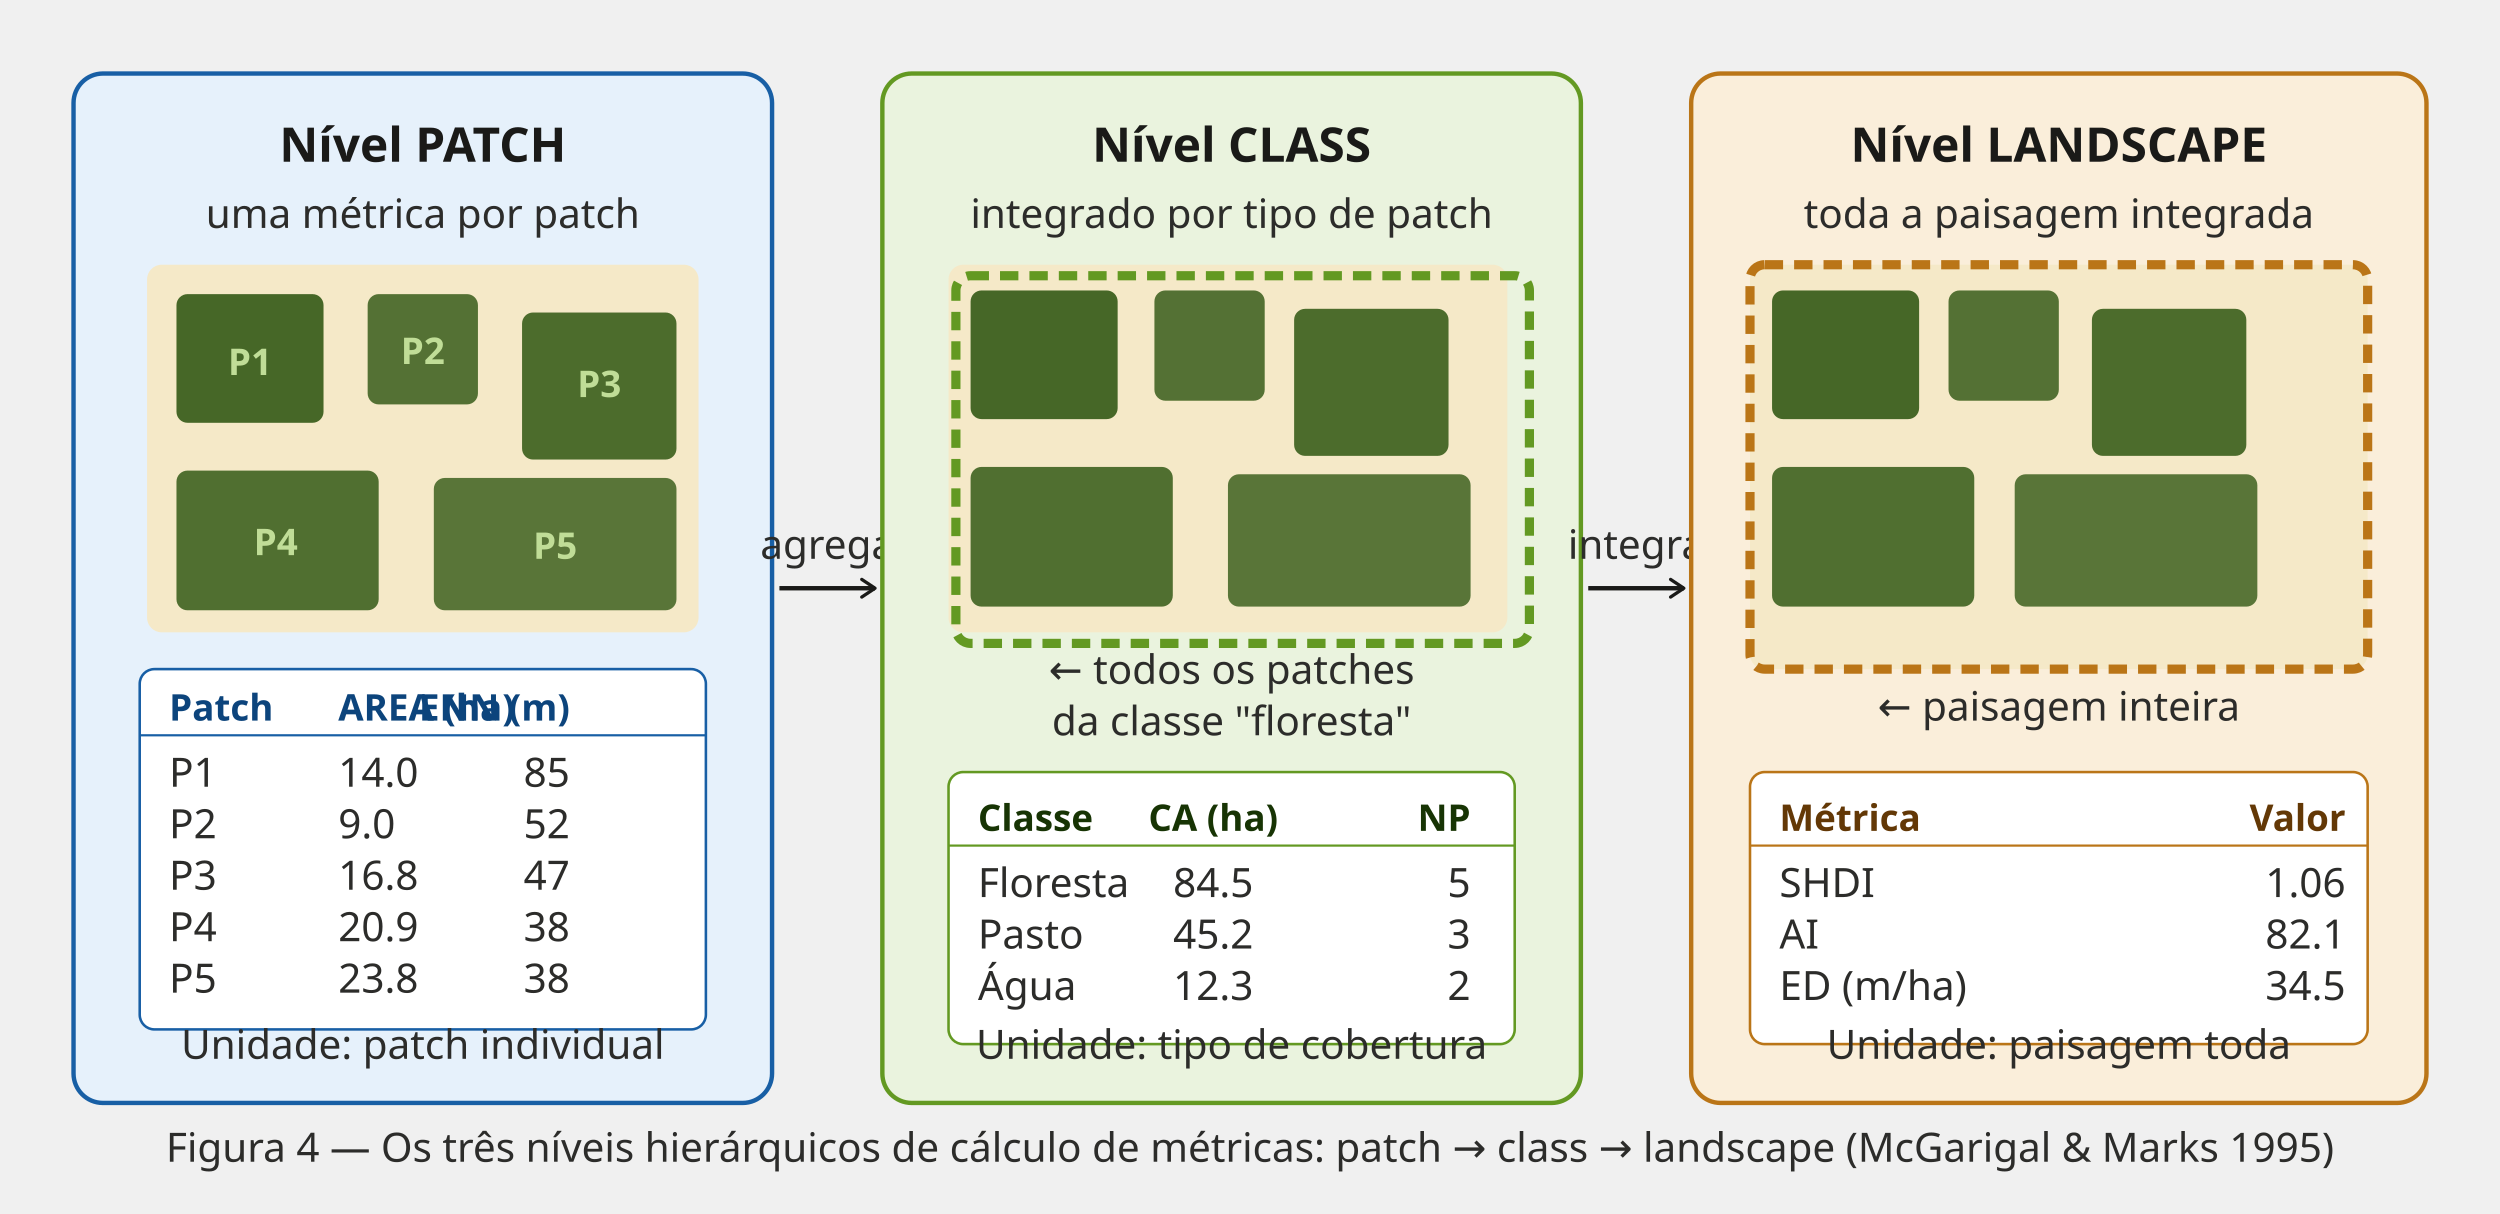
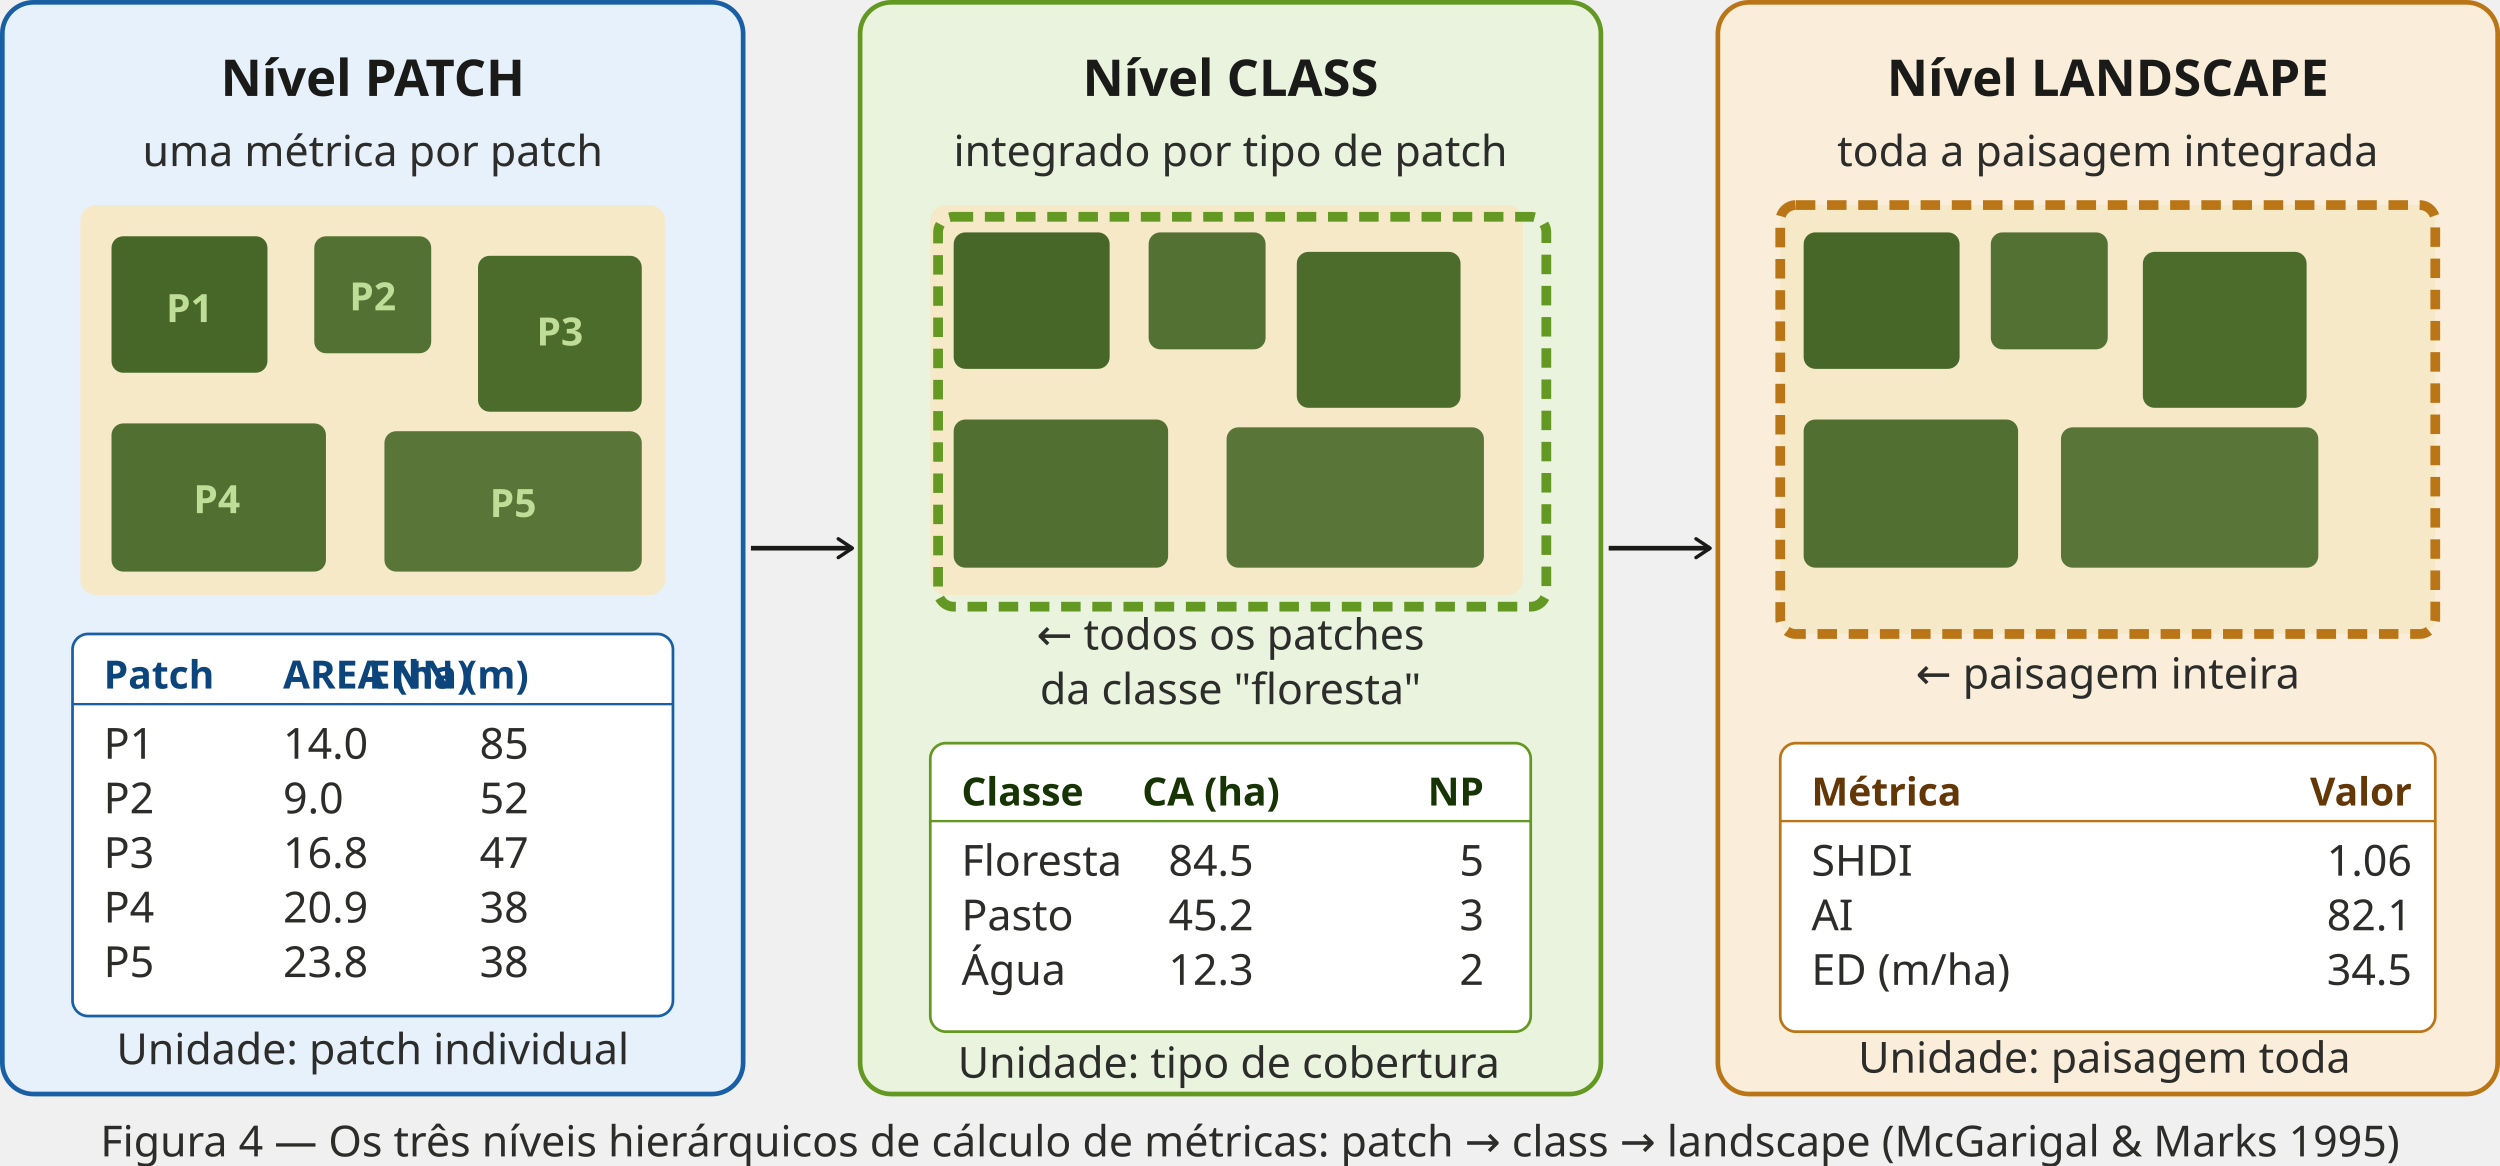
- <svg xmlns="http://www.w3.org/2000/svg" width="100%" viewBox="0 0 680 330" font-family="sans-serif">
-   <defs>
+ <svg xmlns="http://www.w3.org/2000/svg" width="169.651mm" height="79.081mm" viewBox="0 0 169.651 79.081" version="1.1" id="svg1" xml:space="preserve">
+   <defs id="defs1">
    <marker id="arrow" viewBox="0 0 10 10" refX="8" refY="5" markerWidth="5" markerHeight="5" orient="auto-start-reverse">
-       <path d="M2 1L8 5L2 9" fill="none" stroke="context-stroke" stroke-width="1.5" stroke-linecap="round" stroke-linejoin="round" />
+       <path d="M 2,1 8,5 2,9" fill="none" stroke="context-stroke" stroke-width="1.5" stroke-linecap="round" stroke-linejoin="round" id="path1" />
    </marker>
-     <style>
+     <style id="style1">
+     text { font-family: sans-serif; }
+     .th { font-size:13px; font-weight:600; fill:#1a1a18; }
+     .ts { font-size:11px; font-weight:400; fill:#2c2c2a; }
+     .eq { font-size:12px; font-weight:600; fill:#0C447C; font-style:italic; }
+   </style>
+     <marker id="arrow-7" viewBox="0 0 10 10" refX="8" refY="5" markerWidth="5" markerHeight="5" orient="auto-start-reverse">
+       <path d="M 2,1 8,5 2,9" fill="none" stroke="context-stroke" stroke-width="1.5" stroke-linecap="round" stroke-linejoin="round" id="path1-5" />
+     </marker>
+     <style id="style1-3">
    text { font-family: sans-serif; }
    .th { font-size:13px; font-weight:600; fill:#1a1a18; }
    .ts { font-size:11px; font-weight:400; fill:#2c2c2a; }
  </style>
  </defs>
-   <rect x="20" y="20" width="190" height="280" rx="8" fill="#E6F1FB" stroke="#185FA5" stroke-width="1.2" />
-   <text class="th" x="115" y="44" text-anchor="middle" fill="#0C447C">Nível PATCH</text>
-   <text class="ts" x="115" y="62" text-anchor="middle">uma métrica por patch</text>
-   <rect x="40" y="72" width="150" height="100" rx="4" fill="#F5E9C8" />
-   <rect x="48" y="80" width="40" height="35" rx="3" fill="#27500A" opacity="0.85" />
-   <text style="font-size:10px;font-weight:600;fill:#C0DD97" x="68" y="102" text-anchor="middle">P1</text>
-   <rect x="100" y="80" width="30" height="30" rx="3" fill="#27500A" opacity="0.78" />
-   <text style="font-size:10px;font-weight:600;fill:#C0DD97" x="115" y="99" text-anchor="middle">P2</text>
-   <rect x="142" y="85" width="42" height="40" rx="3" fill="#27500A" opacity="0.82" />
-   <text style="font-size:10px;font-weight:600;fill:#C0DD97" x="163" y="108" text-anchor="middle">P3</text>
-   <rect x="48" y="128" width="55" height="38" rx="3" fill="#27500A" opacity="0.80" />
-   <text style="font-size:10px;font-weight:600;fill:#C0DD97" x="75" y="151" text-anchor="middle">P4</text>
-   <rect x="118" y="130" width="66" height="36" rx="3" fill="#27500A" opacity="0.76" />
-   <text style="font-size:10px;font-weight:600;fill:#C0DD97" x="151" y="152" text-anchor="middle">P5</text>
-   <rect x="38" y="182" width="154" height="98" rx="4" fill="white" stroke="#185FA5" stroke-width="0.7" />
-   <text style="font-size:10px;font-weight:600;fill:#0C447C" x="46" y="196">Patch</text>
-   <text style="font-size:10px;font-weight:600;fill:#0C447C" x="92" y="196">AREA (ha)</text>
-   <text style="font-size:10px;font-weight:600;fill:#0C447C" x="155" y="196" text-anchor="end">ENN (m)</text>
-   <line x1="38" y1="200" x2="192" y2="200" stroke="#185FA5" stroke-width="0.6" />
-   <text class="ts" x="46" y="214">P1</text>
-   <text class="ts" x="92" y="214">14.0</text>
-   <text class="ts" x="155" y="214" text-anchor="end">85</text>
-   <text class="ts" x="46" y="228">P2</text>
-   <text class="ts" x="92" y="228">9.0</text>
-   <text class="ts" x="155" y="228" text-anchor="end">52</text>
-   <text class="ts" x="46" y="242">P3</text>
-   <text class="ts" x="92" y="242">16.8</text>
-   <text class="ts" x="155" y="242" text-anchor="end">47</text>
-   <text class="ts" x="46" y="256">P4</text>
-   <text class="ts" x="92" y="256">20.9</text>
-   <text class="ts" x="155" y="256" text-anchor="end">38</text>
-   <text class="ts" x="46" y="270">P5</text>
-   <text class="ts" x="92" y="270">23.8</text>
-   <text class="ts" x="155" y="270" text-anchor="end">38</text>
-   <text class="ts" x="115" y="288" text-anchor="middle" fill="#185FA5">Unidade: patch individual</text>
-   <line x1="212" y1="160" x2="238" y2="160" stroke="#1a1a18" stroke-width="1.2" marker-end="url(#arrow)" />
-   <text class="ts" x="225" y="152" text-anchor="middle">agrega</text>
-   <rect x="240" y="20" width="190" height="280" rx="8" fill="#EAF3DE" stroke="#639922" stroke-width="1.2" />
-   <text class="th" x="335" y="44" text-anchor="middle" fill="#173404">Nível CLASS</text>
-   <text class="ts" x="335" y="62" text-anchor="middle">integrado por tipo de patch</text>
-   <rect x="258" y="72" width="152" height="100" rx="4" fill="#F5E9C8" />
-   <rect x="264" y="79" width="40" height="35" rx="3" fill="#27500A" opacity="0.85" />
-   <rect x="314" y="79" width="30" height="30" rx="3" fill="#27500A" opacity="0.78" />
-   <rect x="352" y="84" width="42" height="40" rx="3" fill="#27500A" opacity="0.82" />
-   <rect x="264" y="127" width="55" height="38" rx="3" fill="#27500A" opacity="0.80" />
-   <rect x="334" y="129" width="66" height="36" rx="3" fill="#27500A" opacity="0.76" />
-   <rect x="260" y="75" width="156" height="100" rx="4" fill="none" stroke="#639922" stroke-width="2.5" stroke-dasharray="5,3" />
-   <text class="ts" x="335" y="186" text-anchor="middle" fill="#639922">← todos os patches</text>
-   <text class="ts" x="335" y="200" text-anchor="middle" fill="#639922">da classe "floresta"</text>
-   <rect x="258" y="210" width="154" height="74" rx="4" fill="white" stroke="#639922" stroke-width="0.7" />
-   <text style="font-size:10px;font-weight:600;fill:#173404" x="266" y="226">Classe</text>
-   <text style="font-size:10px;font-weight:600;fill:#173404" x="330" y="226" text-anchor="middle">CA (ha)</text>
-   <text style="font-size:10px;font-weight:600;fill:#173404" x="400" y="226" text-anchor="end">NP</text>
-   <line x1="258" y1="230" x2="412" y2="230" stroke="#639922" stroke-width="0.6" />
-   <text class="ts" x="266" y="244">Floresta</text>
-   <text class="ts" x="330" y="244" text-anchor="middle">84.5</text>
-   <text class="ts" x="400" y="244" text-anchor="end">5</text>
-   <text class="ts" x="266" y="258">Pasto</text>
-   <text class="ts" x="330" y="258" text-anchor="middle">45.2</text>
-   <text class="ts" x="400" y="258" text-anchor="end">3</text>
-   <text class="ts" x="266" y="272">Água</text>
-   <text class="ts" x="330" y="272" text-anchor="middle">12.3</text>
-   <text class="ts" x="400" y="272" text-anchor="end">2</text>
-   <text class="ts" x="335" y="288" text-anchor="middle" fill="#639922">Unidade: tipo de cobertura</text>
-   <line x1="432" y1="160" x2="458" y2="160" stroke="#1a1a18" stroke-width="1.2" marker-end="url(#arrow)" />
-   <text class="ts" x="445" y="152" text-anchor="middle">integra</text>
-   <rect x="460" y="20" width="200" height="280" rx="8" fill="#FAEEDA" stroke="#BA7517" stroke-width="1.2" />
-   <text class="th" x="560" y="44" text-anchor="middle" fill="#633806">Nível LANDSCAPE</text>
-   <text class="ts" x="560" y="62" text-anchor="middle">toda a paisagem integrada</text>
-   <rect x="476" y="72" width="168" height="110" rx="4" fill="#F5E9C8" />
-   <rect x="482" y="79" width="40" height="35" rx="3" fill="#27500A" opacity="0.85" />
-   <rect x="530" y="79" width="30" height="30" rx="3" fill="#27500A" opacity="0.78" />
-   <rect x="569" y="84" width="42" height="40" rx="3" fill="#27500A" opacity="0.82" />
-   <rect x="482" y="127" width="55" height="38" rx="3" fill="#27500A" opacity="0.80" />
-   <rect x="548" y="129" width="66" height="36" rx="3" fill="#27500A" opacity="0.76" />
-   <rect x="476" y="72" width="168" height="110" rx="4" fill="none" stroke="#BA7517" stroke-width="2.5" stroke-dasharray="5,3" />
-   <text class="ts" x="560" y="196" text-anchor="middle" fill="#BA7517">← paisagem inteira</text>
-   <rect x="476" y="210" width="168" height="74" rx="4" fill="white" stroke="#BA7517" stroke-width="0.7" />
-   <text style="font-size:10px;font-weight:600;fill:#633806" x="484" y="226">Métrica</text>
-   <text style="font-size:10px;font-weight:600;fill:#633806" x="638" y="226" text-anchor="end">Valor</text>
-   <line x1="476" y1="230" x2="644" y2="230" stroke="#BA7517" stroke-width="0.6" />
-   <text class="ts" x="484" y="244">SHDI</text>
-   <text class="ts" x="638" y="244" text-anchor="end">1.06</text>
-   <text class="ts" x="484" y="258">AI</text>
-   <text class="ts" x="638" y="258" text-anchor="end">82.1</text>
-   <text class="ts" x="484" y="272">ED (m/ha)</text>
-   <text class="ts" x="638" y="272" text-anchor="end">34.5</text>
-   <text class="ts" x="560" y="288" text-anchor="middle" fill="#BA7517">Unidade: paisagem toda</text>
-   <text class="ts" x="340" y="316" text-anchor="middle">Figura 4 — Os três níveis hierárquicos de cálculo de métricas: patch → class → landscape (McGarigal &amp; Marks 1995)</text>
+   <g id="layer1" transform="translate(-18.42513,-174.1513)">
+     <g style="font-family:sans-serif" id="g1" transform="matrix(0.2645833,0,0,0.2645833,13.04927,100.2916)">
+       <text class="th" x="351.873" y="-253.08" text-anchor="middle" id="text1">Métricas de Configuração — requerem informação espacial</text>
+       <rect x="31.955" y="-238.998" width="149.836" height="217.143" rx="7.991" fill="#eaf3de" stroke="#639922" stroke-width="1.164" id="rect1" />
+       <text class="th" x="106.873" y="-217.08" text-anchor="middle" fill="#173404" id="text2">NP</text>
+       <text class="ts" x="106.873" y="-201.08" text-anchor="middle" id="text3">Número de patches</text>
+       <text class="eq" x="106.873" y="-177.08" text-anchor="middle" id="text4">NP = nᵢ</text>
+       <text class="ts" x="43.873" y="-157.08" id="text5">nᵢ = total de patches</text>
+       <text class="ts" x="43.873" y="-141.08" id="text6">da classe i</text>
+       <text class="ts" x="40.563" y="-116.064" id="text7" transform="scale(0.9585689,1.043222)" style="stroke-width:0.959">NP = 1 → 1 bloco contínuo</text>
+       <text class="ts" x="41.334" y="-102.287" id="text8">NP alto → fragmentação</text>
+       <rect x="53.272" y="-53.58" width="18" height="18" rx="2" fill="#27500a" opacity="0.82" id="rect8" />
+       <rect x="78.272" y="-49.58" width="14" height="14" rx="2" fill="#27500a" opacity="0.75" id="rect9" />
+       <rect x="98.272" y="-55.58" width="20" height="20" rx="2" fill="#27500a" opacity="0.82" id="rect10" />
+       <rect x="125.272" y="-47.58" width="12" height="12" rx="2" fill="#27500a" opacity="0.72" id="rect11" />
+       <rect x="145.272" y="-53.58" width="16" height="16" rx="2" fill="#27500a" opacity="0.78" id="rect12" />
+       <text class="ts" x="106.233" y="-68.765" text-anchor="middle" fill="#639922" id="text12">NP = 5</text>
+       <rect x="193.955" y="-238.998" width="149.836" height="216.963" rx="7.991" fill="#e6f1fb" stroke="#185fa5" stroke-width="1.164" id="rect13" />
+       <text class="th" x="268.873" y="-217.08" text-anchor="middle" fill="#0C447C" id="text13">ED</text>
+       <text class="ts" x="268.873" y="-201.08" text-anchor="middle" id="text14">Densidade de borda</text>
+       <text class="eq" x="268.873" y="-177.08" text-anchor="middle" id="text15">ED = E / A (m/ha)</text>
+       <text class="ts" x="205.873" y="-157.08" id="text16">E = comprimento total</text>
+       <text class="ts" x="205.873" y="-141.08" id="text17">de todas as bordas (m)</text>
+       <text class="ts" x="205.873" y="-125.08" id="text18">
+         <tspan id="tspan1" x="205.873" y="-125.08">A = área total da</tspan>
+         <tspan id="tspan2" x="205.873" y="-111.33">paisagem</tspan>
+       </text>
+       <text class="ts" x="206.381" y="-89.022" id="text19">ED = 0 → sem borda</text>
+       <rect x="219.365" y="-78.056" width="50" height="42" rx="4" fill="#27500a" opacity="0.5" id="rect19" />
+       <rect x="219.873" y="-78.31" width="50" height="42" rx="4" fill="none" stroke="#185fa5" stroke-width="5" opacity="0.8" id="rect20" />
+       <rect x="355.956" y="-238.997" width="149.833" height="217.976" rx="7.991" fill="#faeeda" stroke="#ba7517" stroke-width="1.167" id="rect21" />
+       <text class="th" x="430.873" y="-217.08" text-anchor="middle" fill="#633806" id="text21">AI</text>
+       <text class="ts" x="430.873" y="-201.08" text-anchor="middle" id="text22">Índice de Agregação</text>
+       <text class="eq" x="430.873" y="-177.08" text-anchor="middle" id="text23">AI=gᵢᵢ/gᵢᵢ_max×100</text>
+       <text class="ts" x="367.873" y="-157.08" id="text24">gᵢᵢ = adjacências entre</text>
+       <text class="ts" x="367.873" y="-141.08" id="text25">células da mesma classe</text>
+       <text class="ts" x="367.111" y="-126.096" id="text26">
+         <tspan id="tspan3" x="367.111" y="-126.096">AI = 0: maximamente</tspan>
+         <tspan id="tspan4" x="367.111" y="-112.346">disperso</tspan>
+       </text>
+       <text class="ts" x="366.096" y="-96.131" id="text27">
+         <tspan id="tspan5" x="366.096" y="-96.131">AI = 100: totalmente</tspan>
+         <tspan id="tspan6" x="366.096" y="-82.381">agregado</tspan>
+       </text>
+       <rect x="389.931" y="-67.838" width="10" height="10" rx="1" fill="#ba7517" opacity="0.8" id="rect27" />
+       <rect x="394.058" y="212.242" width="10" height="10" rx="1" fill="#ba7517" opacity="0.8" id="rect28" />
+       <rect x="396.931" y="-50.838" width="10" height="10" rx="1" fill="#ba7517" opacity="0.8" id="rect29" />
+       <rect x="417.009" y="-50.065" width="10" height="10" rx="1" fill="#ba7517" opacity="0.8" id="rect30" />
+       <text class="ts" x="382.733" y="-25.506" fill="#A32D2D" id="text30">AI baixo</text>
+       <rect x="439.931" y="-67.838" width="28" height="28" rx="2" fill="#ba7517" opacity="0.8" id="rect31" />
+       <text class="ts" x="437.428" y="-26.6" fill="#0F6E56" id="text31">AI alto</text>
+       <rect x="517.955" y="-238.998" width="153.836" height="216.963" rx="7.991" fill="#fcebeb" stroke="#a32d2d" stroke-width="1.164" id="rect32" />
+       <text class="th" x="594.873" y="-217.08" text-anchor="middle" fill="#791F1F" id="text32">ENN</text>
+       <text class="ts" x="594.873" y="-201.08" text-anchor="middle" id="text33">Distância ao vizinho</text>
+       <text class="eq" x="594.873" y="-177.08" text-anchor="middle" id="text34">ENN = dᵢⱼ (m)</text>
+       <text class="ts" x="529.873" y="-157.08" id="text35">dᵢⱼ = dist. borda-borda</text>
+       <text class="ts" x="529.873" y="-141.08" id="text36">entre patch i e patch j</text>
+       <text class="ts" x="529.873" y="-125.08" id="text37">da mesma classe</text>
+       <text class="ts" x="525.303" y="-81.152" id="text38">Mede isolamento espacial</text>
+       <rect x="544.568" y="-58.698" width="28" height="28" rx="3" fill="#a32d2d" opacity="0.7" id="rect38" />
+       <rect x="620.568" y="-54.698" width="22" height="22" rx="3" fill="#a32d2d" opacity="0.7" id="rect39" />
+       <line x1="572.568" y1="-44.698" x2="620.568" y2="-44.698" stroke="#a32d2d" stroke-width="1.5" stroke-dasharray="4, 2" marker-start="url(#arrow)" marker-end="url(#arrow)" id="line39" />
+       <text class="ts" x="595.044" y="-55.998" text-anchor="middle" fill="#A32D2D" id="text39">ENN</text>
+       <text class="th" x="364.94" y="16.204" text-anchor="middle" id="text41">O que métricas de configuração medem além da composição</text>
+       <text class="ts" x="77.901" y="44.602" id="text42">✓ Onde cada classe está na paisagem (posição relativa)</text>
+       <text class="ts" x="77.901" y="62.602" id="text43">✓ Grau de fragmentação (NP, PD)</text>
+       <text class="ts" x="77.901" y="80.602" id="text44">✓ Quantidade de borda e interface entre classes (ED, TE)</text>
+       <text class="ts" x="77.901" y="98.602" id="text45">✓ Grau de agregação vs. dispersão dos patches (AI, CLUMPY)</text>
+       <text class="ts" x="77.901" y="116.602" id="text46">✓ Isolamento dos patches e conectividade estrutural (ENN, PROX)</text>
+       <rect x="57.901" y="32.602" width="600" height="92" rx="6" fill="none" stroke="#0f6e56" stroke-width="0.8" stroke-dasharray="4, 3" id="rect46" />
+       <text class="ts" x="357.901" y="148.602" text-anchor="middle" id="text47">Figura 3 — Métricas de configuração: requerem coordenadas espaciais para o cálculo</text>
+       <g style="font-family:sans-serif" id="g6" transform="translate(0.918227,259.7548)">
+         <rect x="20" y="20" width="190" height="280" rx="8" fill="#e6f1fb" stroke="#185fa5" stroke-width="1.2" id="rect1-5" />
+         <text class="th" x="115" y="44" text-anchor="middle" fill="#0C447C" id="text1-6">Nível PATCH</text>
+         <text class="ts" x="115" y="62" text-anchor="middle" id="text2-2">uma métrica por patch</text>
+         <rect x="40" y="72" width="150" height="100" rx="4" fill="#f5e9c8" id="rect2" />
+         <rect x="48" y="80" width="40" height="35" rx="3" fill="#27500a" opacity="0.85" id="rect3" />
+         <text style="font-weight:600;font-size:10px;fill:#c0dd97" x="68" y="102" text-anchor="middle" id="text3-9">P1</text>
+         <rect x="100" y="80" width="30" height="30" rx="3" fill="#27500a" opacity="0.78" id="rect4" />
+         <text style="font-weight:600;font-size:10px;fill:#c0dd97" x="115" y="99" text-anchor="middle" id="text4-1">P2</text>
+         <rect x="142" y="85" width="42" height="40" rx="3" fill="#27500a" opacity="0.82" id="rect5" />
+         <text style="font-weight:600;font-size:10px;fill:#c0dd97" x="163" y="108" text-anchor="middle" id="text5-2">P3</text>
+         <rect x="48" y="128" width="55" height="38" rx="3" fill="#27500a" opacity="0.8" id="rect6" />
+         <text style="font-weight:600;font-size:10px;fill:#c0dd97" x="75" y="151" text-anchor="middle" id="text6-7">P4</text>
+         <rect x="118" y="130" width="66" height="36" rx="3" fill="#27500a" opacity="0.76" id="rect7" />
+         <text style="font-weight:600;font-size:10px;fill:#c0dd97" x="151" y="152" text-anchor="middle" id="text7-0">P5</text>
+         <rect x="38" y="182" width="154" height="98" rx="4" fill="#ffffff" stroke="#185fa5" stroke-width="0.7" id="rect8-9" />
+         <text style="font-weight:600;font-size:10px;fill:#0c447c" x="46" y="196" id="text8-3">Patch</text>
+         <text style="font-weight:600;font-size:10px;fill:#0c447c" x="92" y="196" id="text9">AREA (ha)</text>
+         <text style="font-weight:600;font-size:10px;fill:#0c447c" x="155" y="196" text-anchor="end" id="text10">ENN (m)</text>
+         <line x1="38" y1="200" x2="192" y2="200" stroke="#185fa5" stroke-width="0.6" id="line10" />
+         <text class="ts" x="46" y="214" id="text11">P1</text>
+         <text class="ts" x="92" y="214" id="text12-6">14.0</text>
+         <text class="ts" x="155" y="214" text-anchor="end" id="text13-0">85</text>
+         <text class="ts" x="46" y="228" id="text14-6">P2</text>
+         <text class="ts" x="92" y="228" id="text15-2">9.0</text>
+         <text class="ts" x="155" y="228" text-anchor="end" id="text16-6">52</text>
+         <text class="ts" x="46" y="242" id="text17-1">P3</text>
+         <text class="ts" x="92" y="242" id="text18-8">16.8</text>
+         <text class="ts" x="155" y="242" text-anchor="end" id="text19-7">47</text>
+         <text class="ts" x="46" y="256" id="text20">P4</text>
+         <text class="ts" x="92" y="256" id="text21-9">20.9</text>
+         <text class="ts" x="155" y="256" text-anchor="end" id="text22-2">38</text>
+         <text class="ts" x="46" y="270" id="text23-0">P5</text>
+         <text class="ts" x="92" y="270" id="text24-2">23.8</text>
+         <text class="ts" x="155" y="270" text-anchor="end" id="text25-3">38</text>
+         <text class="ts" x="115" y="292.346" text-anchor="middle" fill="#185FA5" id="text26-7">Unidade: patch individual</text>
+         <line x1="212" y1="160" x2="238" y2="160" stroke="#1a1a18" stroke-width="1.2" marker-end="url(#arrow-7)" id="line26" style="marker-end:url(#arrow-7)" />
+         <rect x="240" y="20" width="190" height="280" rx="8" fill="#eaf3de" stroke="#639922" stroke-width="1.2" id="rect27-9" />
+         <text class="th" x="335" y="44" text-anchor="middle" fill="#173404" id="text28">Nível CLASS</text>
+         <text class="ts" x="335" y="62" text-anchor="middle" id="text29">integrado por tipo de patch</text>
+         <rect x="258" y="72" width="152" height="100" rx="4" fill="#f5e9c8" id="rect29-2" />
+         <rect x="264" y="79" width="40" height="35" rx="3" fill="#27500a" opacity="0.85" id="rect30-2" />
+         <rect x="314" y="79" width="30" height="30" rx="3" fill="#27500a" opacity="0.78" id="rect31-8" />
+         <rect x="352" y="84" width="42" height="40" rx="3" fill="#27500a" opacity="0.82" id="rect32-9" />
+         <rect x="264" y="127" width="55" height="38" rx="3" fill="#27500a" opacity="0.8" id="rect33" />
+         <rect x="334" y="129" width="66" height="36" rx="3" fill="#27500a" opacity="0.76" id="rect34" />
+         <rect x="260" y="75" width="156" height="100" rx="4" fill="none" stroke="#639922" stroke-width="2.5" stroke-dasharray="5, 3" id="rect35" />
+         <text class="ts" x="335" y="186" text-anchor="middle" fill="#639922" id="text35-7">← todos os patches</text>
+         <text class="ts" x="335" y="200" text-anchor="middle" fill="#639922" id="text36-3">da classe "floresta"</text>
+         <rect x="258" y="210" width="154" height="74" rx="4" fill="#ffffff" stroke="#639922" stroke-width="0.7" id="rect36" />
+         <text style="font-weight:600;font-size:10px;fill:#173404" x="266" y="226" id="text37-6">Classe</text>
+         <text style="font-weight:600;font-size:10px;fill:#173404" x="330" y="226" text-anchor="middle" id="text38-1">CA (ha)</text>
+         <text style="font-weight:600;font-size:10px;fill:#173404" x="400" y="226" text-anchor="end" id="text39-2">NP</text>
+         <line x1="258" y1="230" x2="412" y2="230" stroke="#639922" stroke-width="0.6" id="line39-9" />
+         <text class="ts" x="266" y="244" id="text40">Floresta</text>
+         <text class="ts" x="330" y="244" text-anchor="middle" id="text41-3">84.5</text>
+         <text class="ts" x="400" y="244" text-anchor="end" id="text42-1">5</text>
+         <text class="ts" x="266" y="258" id="text43-9">Pasto</text>
+         <text class="ts" x="330" y="258" text-anchor="middle" id="text44-4">45.2</text>
+         <text class="ts" x="400" y="258" text-anchor="end" id="text45-7">3</text>
+         <text class="ts" x="266" y="272" id="text46-8">Água</text>
+         <text class="ts" x="330" y="272" text-anchor="middle" id="text47-4">12.3</text>
+         <text class="ts" x="400" y="272" text-anchor="end" id="text48">2</text>
+         <text class="ts" x="334.565" y="295.823" text-anchor="middle" fill="#639922" id="text49">Unidade: tipo de cobertura</text>
+         <line x1="432" y1="160" x2="458" y2="160" stroke="#1a1a18" stroke-width="1.2" marker-end="url(#arrow-7)" id="line49" style="marker-end:url(#arrow-7)" />
+         <rect x="460" y="20" width="200" height="280" rx="8" fill="#faeeda" stroke="#ba7517" stroke-width="1.2" id="rect50" />
+         <text class="th" x="560" y="44" text-anchor="middle" fill="#633806" id="text51">Nível LANDSCAPE</text>
+         <text class="ts" x="560" y="62" text-anchor="middle" id="text52">toda a paisagem integrada</text>
+         <rect x="476" y="72" width="168" height="110" rx="4" fill="#f5e9c8" id="rect52" />
+         <rect x="482" y="79" width="40" height="35" rx="3" fill="#27500a" opacity="0.85" id="rect53" />
+         <rect x="530" y="79" width="30" height="30" rx="3" fill="#27500a" opacity="0.78" id="rect54" />
+         <rect x="569" y="84" width="42" height="40" rx="3" fill="#27500a" opacity="0.82" id="rect55" />
+         <rect x="482" y="127" width="55" height="38" rx="3" fill="#27500a" opacity="0.8" id="rect56" />
+         <rect x="548" y="129" width="66" height="36" rx="3" fill="#27500a" opacity="0.76" id="rect57" />
+         <rect x="476" y="72" width="168" height="110" rx="4" fill="none" stroke="#ba7517" stroke-width="2.5" stroke-dasharray="5, 3" id="rect58" />
+         <text class="ts" x="560" y="196" text-anchor="middle" fill="#BA7517" id="text58">← paisagem inteira</text>
+         <rect x="476" y="210" width="168" height="74" rx="4" fill="#ffffff" stroke="#ba7517" stroke-width="0.7" id="rect59" />
+         <text style="font-weight:600;font-size:10px;fill:#633806" x="484" y="226" id="text59">Métrica</text>
+         <text style="font-weight:600;font-size:10px;fill:#633806" x="638" y="226" text-anchor="end" id="text60">Valor</text>
+         <line x1="476" y1="230" x2="644" y2="230" stroke="#ba7517" stroke-width="0.6" id="line60" />
+         <text class="ts" x="484" y="244" id="text61">SHDI</text>
+         <text class="ts" x="638" y="244" text-anchor="end" id="text62">1.06</text>
+         <text class="ts" x="484" y="258" id="text63">AI</text>
+         <text class="ts" x="638" y="258" text-anchor="end" id="text64">82.1</text>
+         <text class="ts" x="484" y="272" id="text65">ED (m/ha)</text>
+         <text class="ts" x="638" y="272" text-anchor="end" id="text66">34.5</text>
+         <text class="ts" x="559.131" y="294.52" text-anchor="middle" fill="#BA7517" id="text67">Unidade: paisagem toda</text>
+         <text class="ts" x="340" y="316" text-anchor="middle" id="text68">Figura 4 — Os três níveis hierárquicos de cálculo de métricas: patch → class → landscape (McGarigal &amp; Marks 1995)</text>
+       </g>
+     </g>
+   </g>
</svg>
